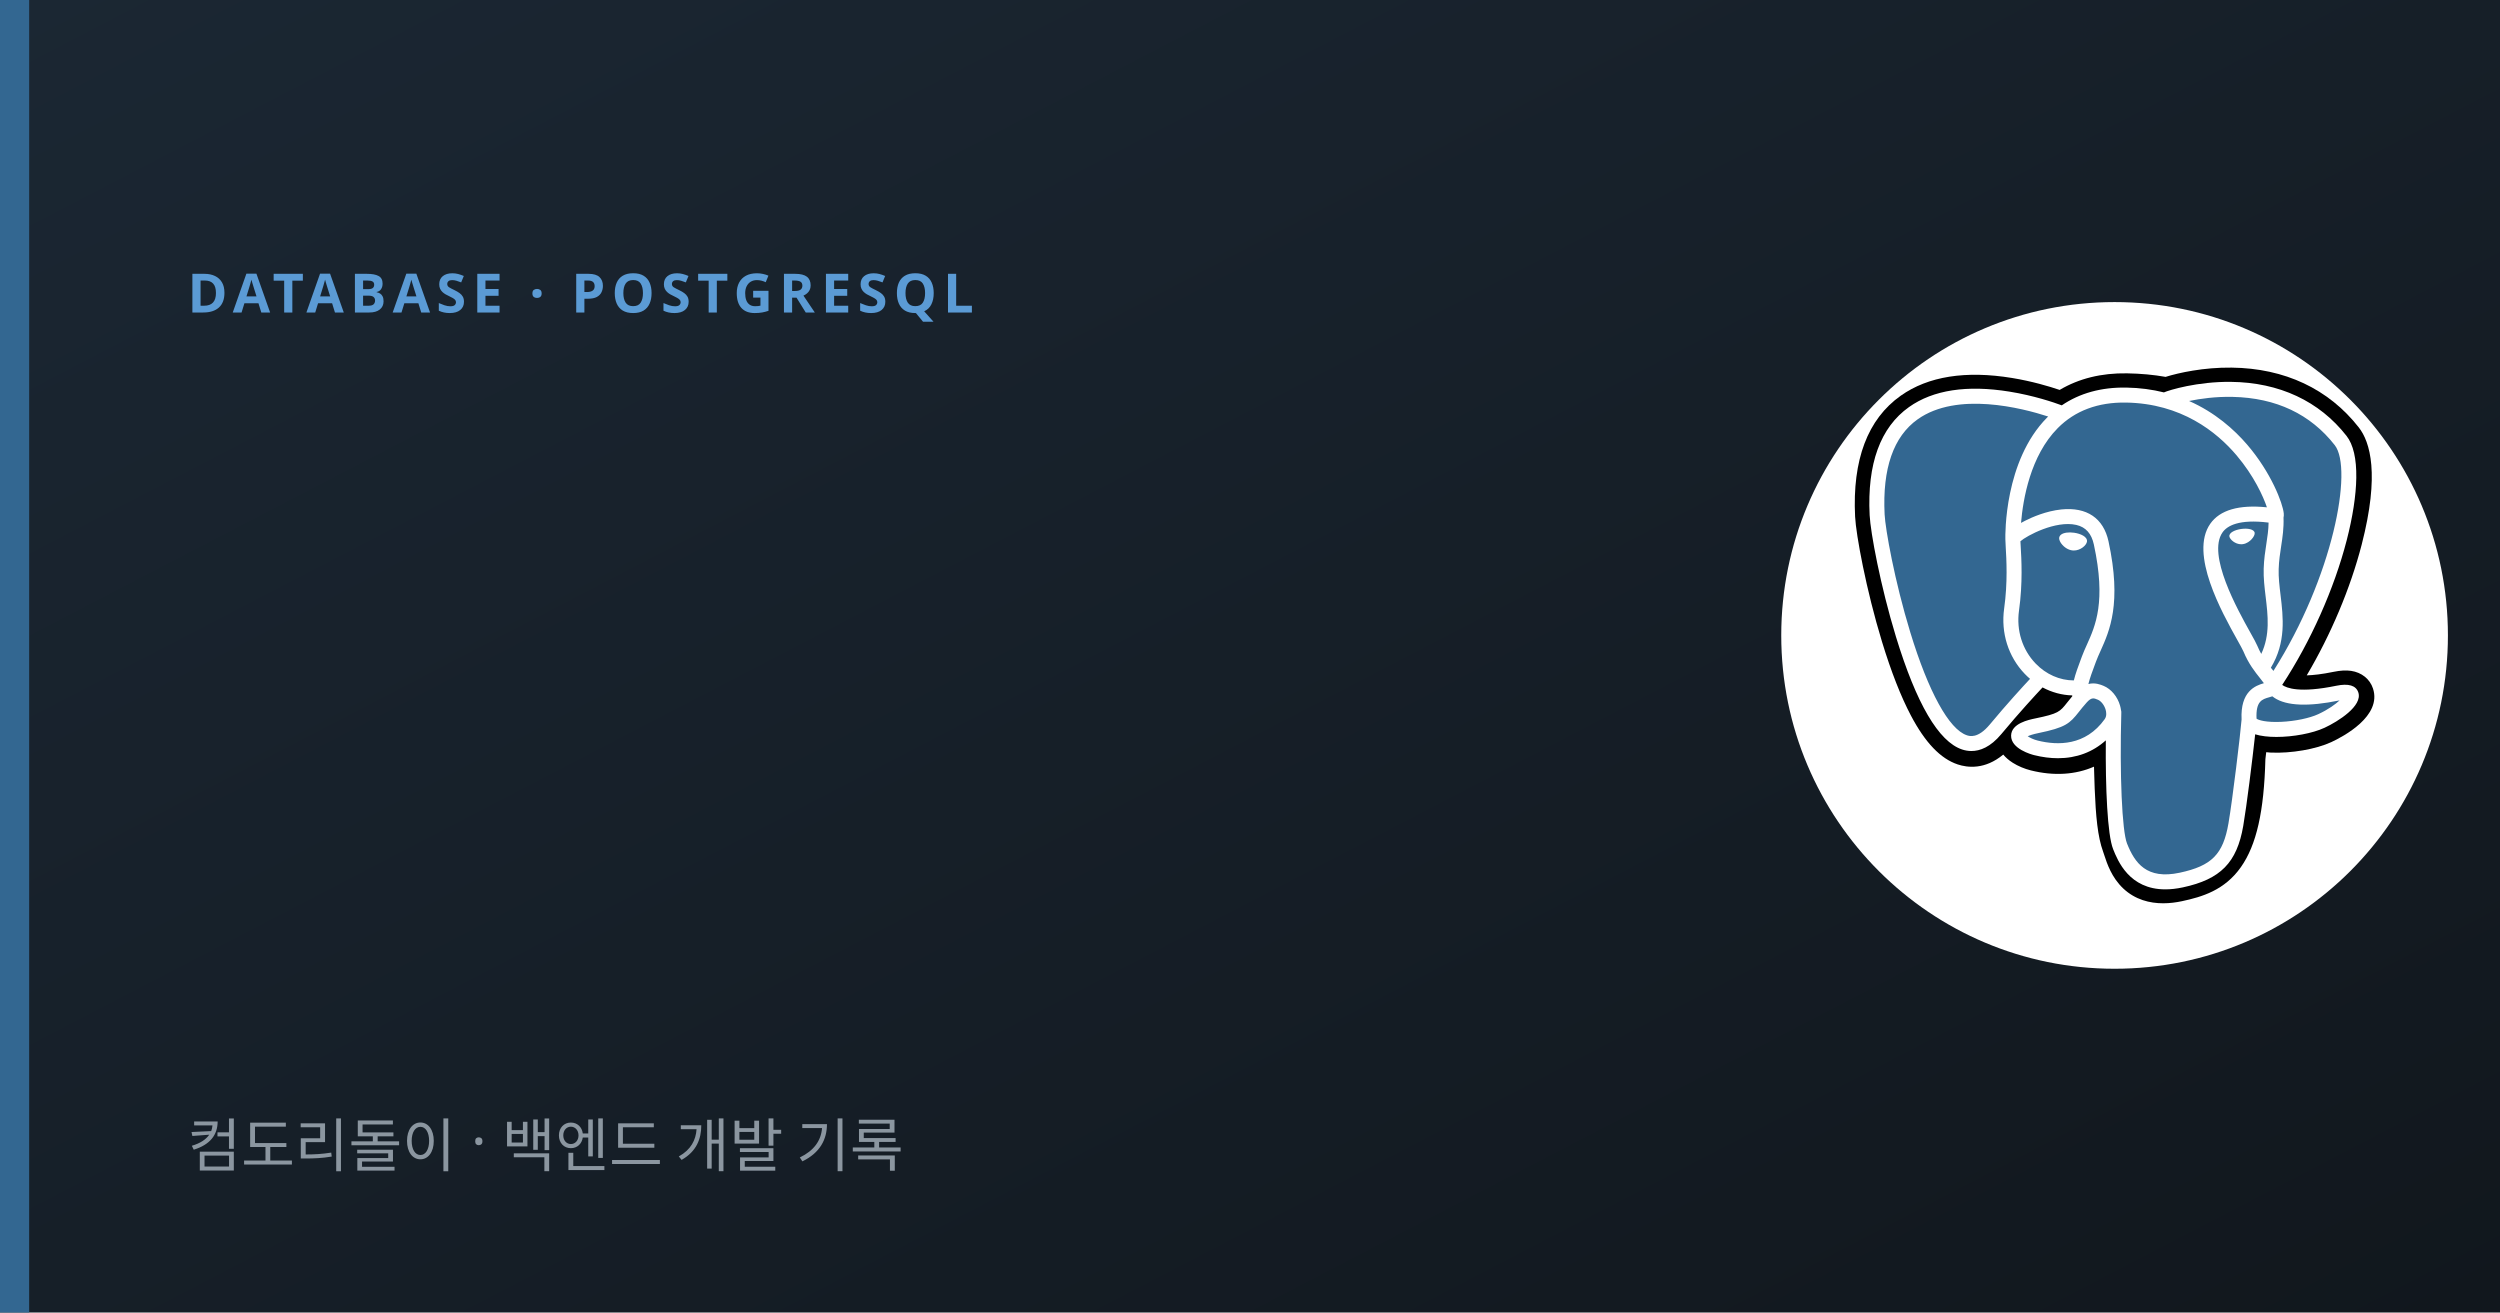
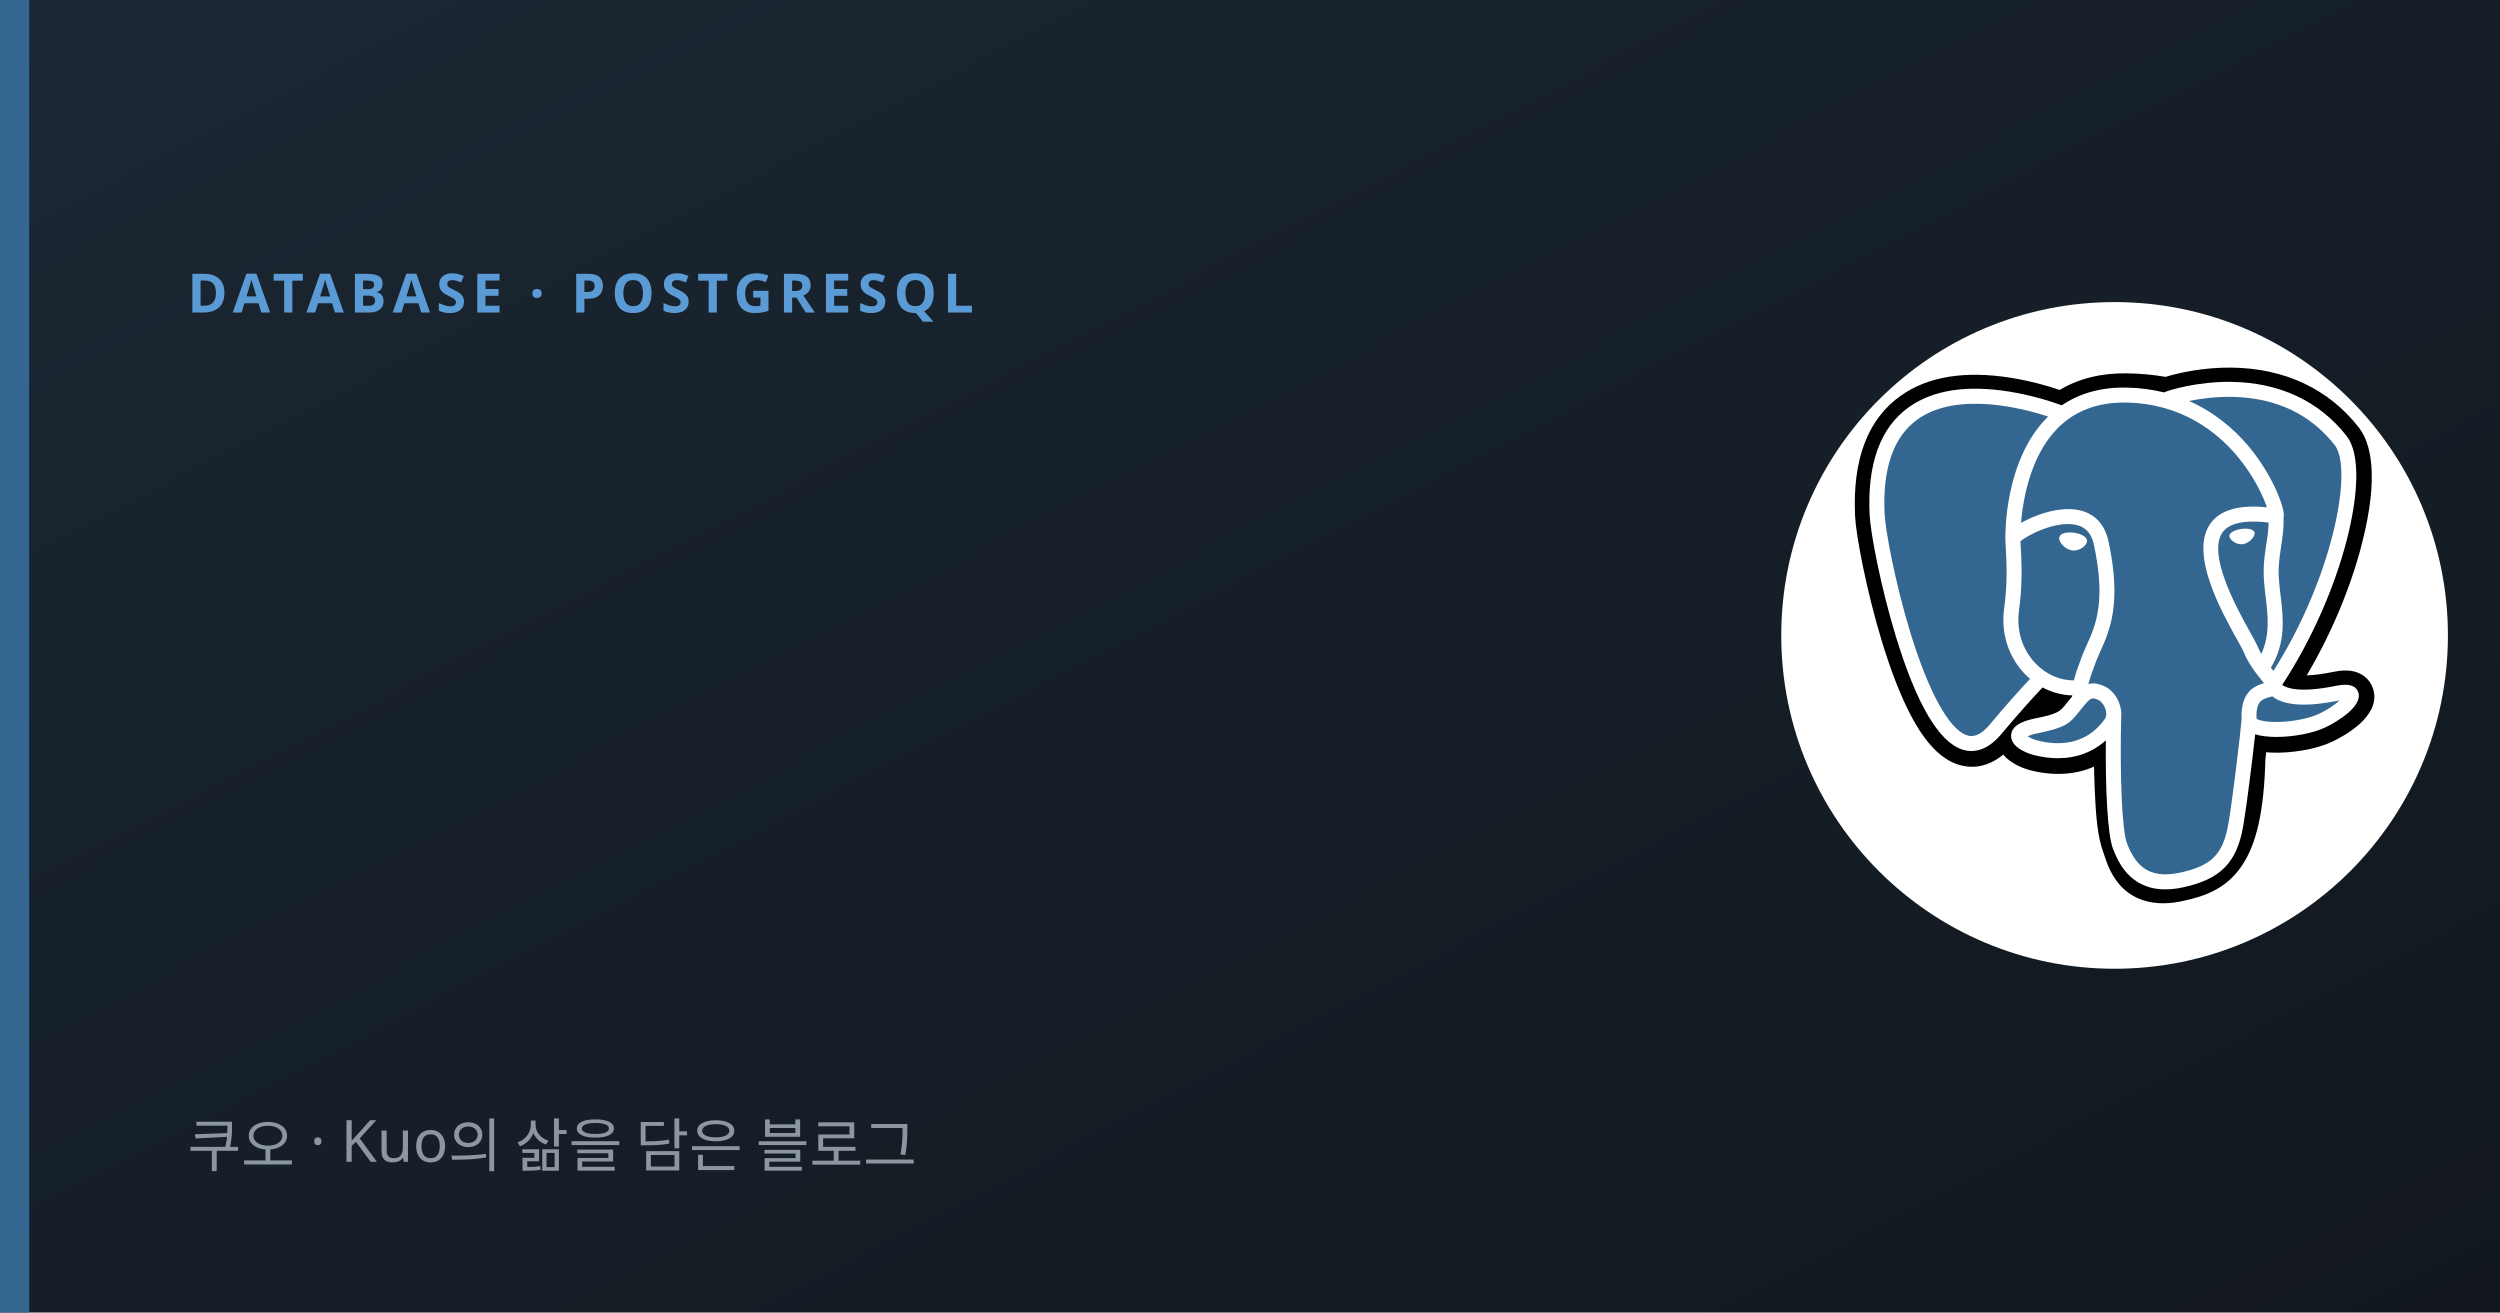
<svg xmlns="http://www.w3.org/2000/svg" width="1200" height="630" viewBox="0 0 1200 630">
  <defs>
    <linearGradient id="bg" x1="0" y1="0" x2="1" y2="1">
      <stop offset="0%" stop-color="#1b2733" />
      <stop offset="100%" stop-color="#11171d" />
    </linearGradient>
  </defs>
  <rect width="1200" height="630" fill="url(#bg)" />
  <rect x="0" y="0" width="14" height="630" fill="#336791" />
  <circle cx="1015" cy="305" r="160" fill="#ffffff" />
  <svg x="890" y="176" width="250" height="258" viewBox="0 0 256 264" preserveAspectRatio="xMidYMid">
    <g>
      <path d="M255.008,158.086 C253.473,153.437 249.452,150.199 244.252,149.422 C241.8,149.056 238.992,149.212 235.669,149.897 C229.877,151.092 225.58,151.547 222.444,151.635 C234.281,131.65 243.906,108.86 249.447,87.407 C258.406,52.718 253.619,36.915 248.024,29.767 C233.217,10.848 211.614,0.683 185.552,0.372 C171.649,0.202 159.444,2.947 153.077,4.921 C147.149,3.875 140.775,3.291 134.086,3.183 C121.55,2.983 110.473,5.716 101.008,11.333 C95.767,9.561 87.358,7.063 77.646,5.469 C54.804,1.719 36.394,4.641 22.928,14.154 C6.622,25.672 -0.937,45.684 0.461,73.634 C0.905,82.508 5.869,109.508 13.685,135.114 C18.177,149.832 22.967,162.054 27.922,171.444 C34.949,184.759 42.468,192.6 50.909,195.416 C55.64,196.992 64.236,198.096 73.277,190.567 C74.423,191.954 75.952,193.333 77.981,194.614 C80.558,196.239 83.709,197.567 86.856,198.354 C98.197,201.189 108.82,200.48 117.883,196.506 C117.939,198.118 117.982,199.658 118.018,200.988 C118.079,203.145 118.138,205.26 118.217,207.238 C118.754,220.612 119.664,231.011 122.36,238.287 C122.508,238.688 122.707,239.297 122.917,239.944 C124.262,244.062 126.511,250.956 132.233,256.355 C138.158,261.948 145.325,263.663 151.889,263.663 C155.181,263.663 158.322,263.231 161.077,262.641 C170.897,260.536 182.05,257.33 190.118,245.842 C197.746,234.982 201.454,218.625 202.125,192.851 C202.212,192.123 202.292,191.427 202.369,190.764 C202.422,190.316 202.475,189.859 202.529,189.402 L204.326,189.56 L204.789,189.591 C214.791,190.047 227.021,187.926 234.532,184.437 C240.467,181.683 259.486,171.642 255.008,158.086" fill="#000000" />
      <path d="M237.906,160.722 C208.166,166.857 206.121,156.788 206.121,156.788 C237.522,110.195 250.648,51.052 239.32,36.577 C208.417,-2.908 154.922,15.766 154.029,16.25 L153.742,16.302 C147.866,15.082 141.291,14.356 133.9,14.235 C120.444,14.014 110.236,17.763 102.49,23.637 C102.49,23.637 7.06,-15.677 11.499,73.081 C12.443,91.963 38.563,215.954 69.717,178.503 C81.104,164.808 92.106,153.229 92.106,153.229 C97.571,156.859 104.113,158.711 110.971,158.046 L111.504,157.594 C111.338,159.294 111.414,160.957 111.717,162.926 C103.691,171.893 106.05,173.467 90.006,176.77 C73.771,180.116 83.308,186.072 89.535,187.629 C97.084,189.517 114.548,192.191 126.348,175.672 L125.878,177.557 C129.022,180.076 131.23,193.94 130.86,206.509 C130.49,219.077 130.243,227.706 132.721,234.446 C135.199,241.186 137.668,256.351 158.76,251.832 C176.383,248.055 185.516,238.268 186.787,221.943 C187.688,210.336 189.729,212.052 189.857,201.675 L191.494,196.763 C193.381,181.03 191.794,175.954 202.651,178.315 L205.29,178.547 C213.282,178.91 223.741,177.261 229.88,174.408 C243.098,168.274 250.938,158.031 237.904,160.722 L237.906,160.722" fill="#336791" />
      <path d="M108.076,81.525 C105.397,81.152 102.969,81.497 101.741,82.427 C101.05,82.95 100.837,83.556 100.779,83.973 C100.625,85.078 101.4,86.3 101.875,86.93 C103.221,88.714 105.187,89.94 107.133,90.21 C107.415,90.249 107.696,90.268 107.975,90.268 C111.22,90.268 114.171,87.741 114.431,85.876 C114.756,83.54 111.365,81.983 108.076,81.525" fill="#FFFFFF" />
      <path d="M196.86,81.599 L196.86,81.599 C196.604,79.768 193.346,79.246 190.254,79.676 C187.166,80.106 184.172,81.5 184.422,83.335 C184.623,84.762 187.199,87.198 190.249,87.198 C190.507,87.198 190.767,87.181 191.029,87.144 C193.065,86.862 194.559,85.569 195.268,84.824 C196.35,83.688 196.975,82.422 196.86,81.599" fill="#FFFFFF" />
      <path d="M247.802,160.025 C246.668,156.596 243.018,155.493 236.954,156.745 C218.949,160.461 212.501,157.887 210.384,156.328 C224.379,135.007 235.892,109.236 242.103,85.191 C245.045,73.801 246.67,63.223 246.803,54.602 C246.95,45.138 245.338,38.184 242.014,33.936 C228.612,16.811 208.942,7.625 185.132,7.373 C168.763,7.189 154.933,11.378 152.252,12.556 C146.606,11.152 140.451,10.29 133.75,10.18 C121.462,9.981 110.84,12.923 102.046,18.919 C98.226,17.498 88.354,14.109 76.281,12.164 C55.409,8.803 38.823,11.35 26.987,19.735 C12.864,29.741 6.344,47.627 7.607,72.894 C8.032,81.396 12.876,107.548 20.52,132.593 C30.582,165.557 41.519,184.218 53.028,188.057 C54.375,188.506 55.929,188.82 57.641,188.82 C61.839,188.82 66.986,186.928 72.341,180.49 C81.236,169.789 89.541,160.822 92.602,157.564 C97.126,159.992 102.096,161.348 107.179,161.484 C107.188,161.617 107.202,161.75 107.214,161.882 C106.194,163.092 105.357,164.152 104.644,165.057 C101.122,169.528 100.389,170.459 89.052,172.793 C85.827,173.459 77.261,175.224 77.136,181.228 C77,187.788 87.261,190.543 88.43,190.835 C92.504,191.855 96.429,192.358 100.172,192.358 C109.275,192.357 117.286,189.366 123.688,183.577 C123.491,206.963 124.466,230.007 127.274,237.028 C129.573,242.776 135.192,256.823 152.938,256.822 C155.542,256.822 158.408,256.519 161.561,255.843 C180.082,251.872 188.125,243.687 191.236,225.64 C192.901,215.995 195.758,192.964 197.102,180.61 C199.938,181.495 203.589,181.9 207.536,181.899 C215.768,181.899 225.267,180.15 231.224,177.385 C237.916,174.277 249.992,166.651 247.802,160.025 L247.802,160.025 Z M203.696,76.545 C203.635,80.192 203.133,83.503 202.601,86.959 C202.028,90.676 201.436,94.519 201.287,99.184 C201.14,103.724 201.707,108.445 202.255,113.009 C203.363,122.228 204.5,131.721 200.099,141.087 C199.415,139.872 198.754,138.546 198.149,137.078 C197.602,135.752 196.414,133.622 194.77,130.674 C188.37,119.198 173.385,92.324 181.056,81.358 C183.341,78.094 189.14,74.738 203.696,76.545 L203.696,76.545 Z M186.052,14.758 C207.386,15.229 224.261,23.21 236.21,38.478 C245.374,50.189 235.283,103.476 206.07,149.447 C205.781,149.08 205.488,148.71 205.184,148.33 C205.063,148.178 204.939,148.024 204.814,147.868 C212.363,135.401 210.887,123.066 209.573,112.13 C209.033,107.642 208.524,103.403 208.653,99.421 C208.787,95.2 209.345,91.581 209.885,88.081 C210.548,83.768 211.223,79.305 211.037,74.044 C211.176,73.492 211.232,72.84 211.159,72.066 C210.684,67.021 204.924,51.922 193.184,38.255 C186.762,30.781 177.397,22.416 164.61,16.774 C170.11,15.634 177.631,14.571 186.052,14.758 L186.052,14.758 Z M66.674,175.778 C60.774,182.872 56.7,181.512 55.36,181.066 C46.629,178.154 36.5,159.702 27.569,130.442 C19.841,105.124 15.325,79.665 14.967,72.526 C13.839,49.948 19.312,34.213 31.235,25.757 C50.639,11.997 82.541,20.233 95.36,24.41 C95.176,24.592 94.984,24.762 94.802,24.947 C73.766,46.191 74.265,82.488 74.317,84.706 C74.315,85.562 74.387,86.774 74.485,88.441 C74.847,94.546 75.521,105.908 73.721,118.775 C72.049,130.732 75.735,142.435 83.832,150.884 C84.67,151.758 85.545,152.58 86.449,153.352 C82.845,157.212 75.012,165.748 66.674,175.778 L66.674,175.778 Z M89.153,145.785 C82.627,138.975 79.663,129.503 81.02,119.796 C82.92,106.203 82.219,94.365 81.842,88.005 C81.789,87.115 81.743,86.335 81.715,85.72 C84.788,82.995 99.029,75.365 109.184,77.692 C113.819,78.753 116.643,81.909 117.817,87.337 C123.893,115.44 118.621,127.153 114.385,136.566 C113.512,138.505 112.687,140.338 111.983,142.234 L111.437,143.7 C110.055,147.406 108.769,150.852 107.972,154.124 C101.034,154.103 94.285,151.14 89.153,145.785 L89.153,145.785 Z M90.218,183.685 C88.192,183.179 86.37,182.3 85.301,181.571 C86.194,181.15 87.783,180.579 90.539,180.012 C103.876,177.266 105.936,175.328 110.434,169.617 C111.465,168.308 112.634,166.823 114.253,165.015 C114.253,165.014 114.254,165.014 114.255,165.013 C116.666,162.313 117.769,162.771 119.769,163.601 C121.39,164.272 122.969,166.303 123.609,168.539 C123.912,169.595 124.252,171.6 123.139,173.159 C113.743,186.315 100.051,186.146 90.218,183.685 L90.218,183.685 Z M160.017,248.637 C143.701,252.133 137.924,243.808 134.117,234.291 C131.66,228.147 130.452,200.44 131.309,169.844 C131.32,169.437 131.262,169.043 131.15,168.674 C131.052,167.96 130.902,167.238 130.694,166.512 C129.42,162.06 126.315,158.336 122.59,156.792 C121.11,156.179 118.394,155.054 115.13,155.889 C115.826,153.021 117.033,149.782 118.342,146.275 L118.891,144.8 C119.509,143.137 120.285,141.414 121.105,139.59 C125.538,129.742 131.609,116.253 125.02,85.78 C122.552,74.366 114.31,68.792 101.816,70.087 C94.325,70.862 87.473,73.884 84.055,75.617 C83.32,75.989 82.648,76.349 82.02,76.699 C82.974,65.199 86.578,43.707 100.061,30.11 C108.549,21.549 119.854,17.321 133.628,17.549 C160.769,17.993 178.172,31.921 187.994,43.528 C196.458,53.529 201.041,63.604 202.87,69.037 C189.115,67.639 179.76,70.354 175.018,77.134 C164.701,91.882 180.662,120.506 188.333,134.263 C189.74,136.784 190.954,138.963 191.336,139.889 C193.834,145.943 197.068,149.985 199.429,152.935 C200.153,153.839 200.855,154.716 201.389,155.482 C197.223,156.683 189.74,159.458 190.422,173.329 C189.872,180.289 185.961,212.875 183.974,224.388 C181.351,239.598 175.754,245.263 160.017,248.637 L160.017,248.637 Z M228.121,170.701 C223.861,172.678 216.732,174.162 209.96,174.48 C202.479,174.83 198.672,173.642 197.776,172.911 C197.355,164.267 200.573,163.364 203.978,162.408 C204.513,162.257 205.035,162.111 205.539,161.935 C205.852,162.19 206.195,162.443 206.571,162.691 C212.583,166.659 223.306,167.087 238.445,163.962 C238.5,163.951 238.556,163.94 238.611,163.929 C236.569,165.838 233.075,168.4 228.121,170.701 L228.121,170.701 Z" fill="#FFFFFF" />
    </g>
  </svg>
  <text x="90" y="150" font-family="'Pretendard','Noto Sans KR','Apple SD Gothic Neo','Malgun Gothic',sans-serif" font-size="26" font-weight="700" letter-spacing="3" fill="#5b9bd5">DATABASE · POSTGRESQL</text>
  <g font-family="'Pretendard','Noto Sans KR','Apple SD Gothic Neo','Malgun Gothic',sans-serif" font-size="60" font-weight="800" fill="#f2f3f4">
    <tspan x="90" y="320">제약조건에 대해서</tspan>
  </g>
-   <text x="90" y="560" font-family="'Pretendard','Noto Sans KR','Apple SD Gothic Neo','Malgun Gothic',sans-serif" font-size="28" font-weight="500" fill="#8b96a0">컴도리돌이 · 백엔드 개발 기록</text>
+   <text x="90" y="560" font-family="'Pretendard','Noto Sans KR','Apple SD Gothic Neo','Malgun Gothic',sans-serif" font-size="28" font-weight="500" fill="#8b96a0">쿠오 · Kuo의 삶을 담은 블로그</text>
</svg>
